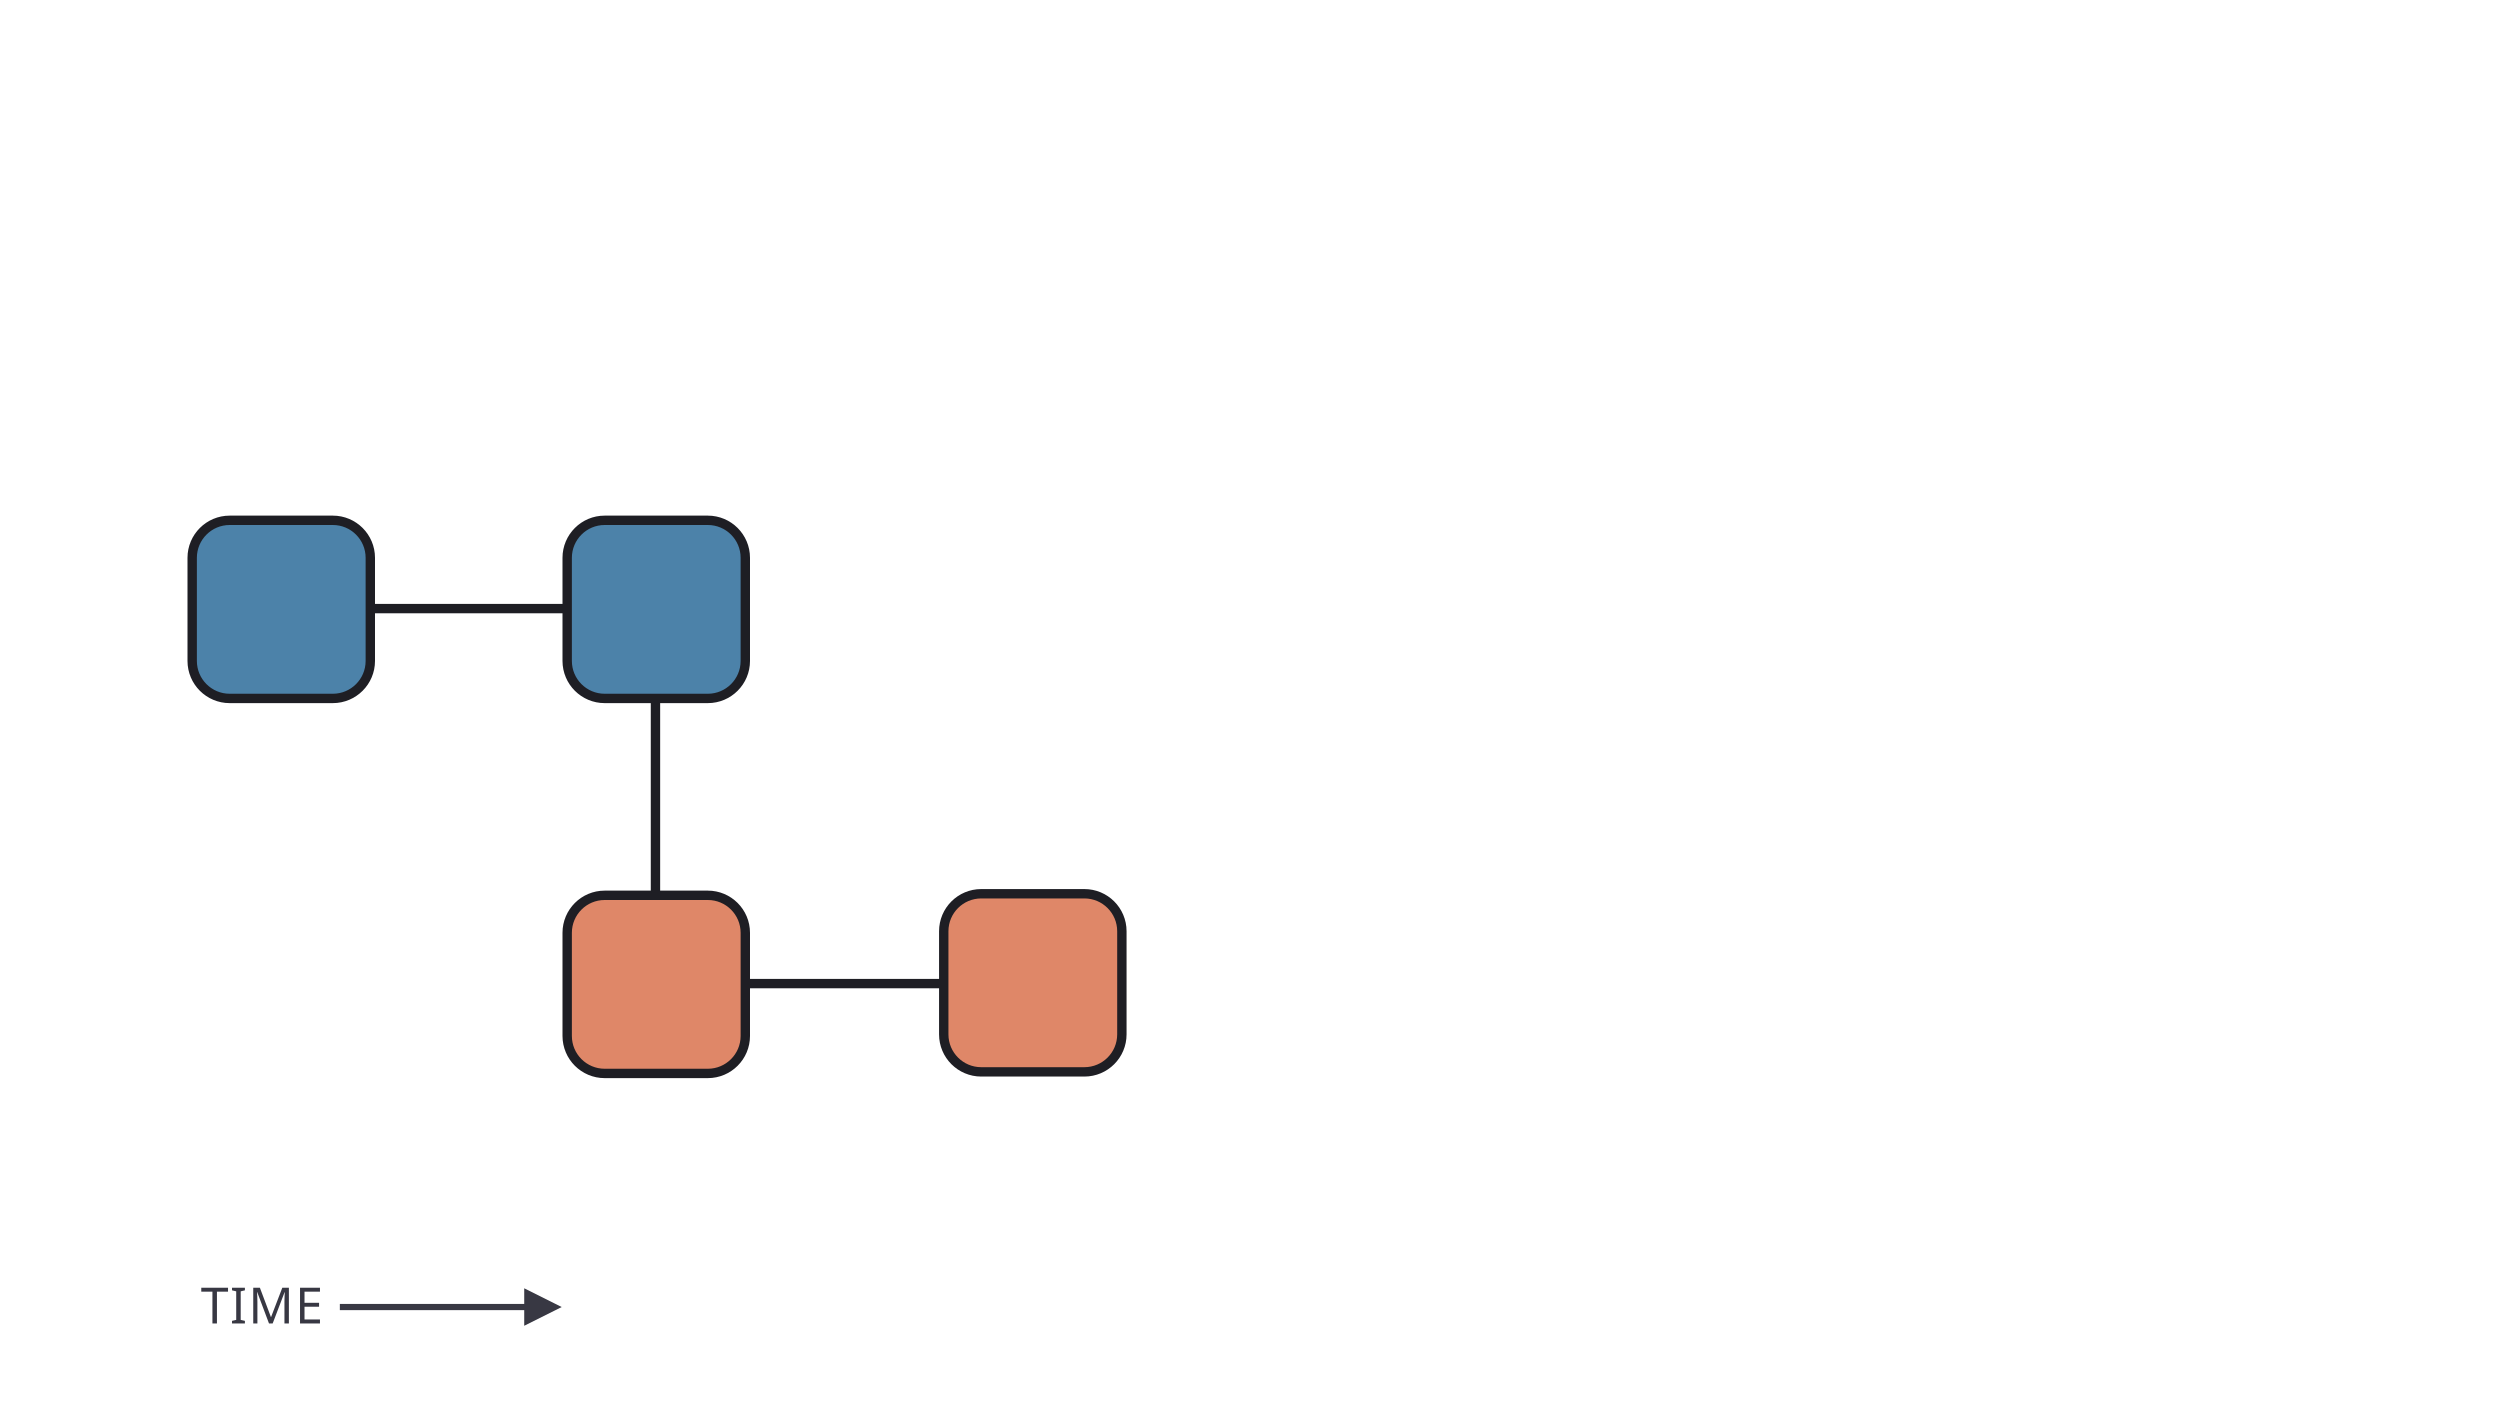
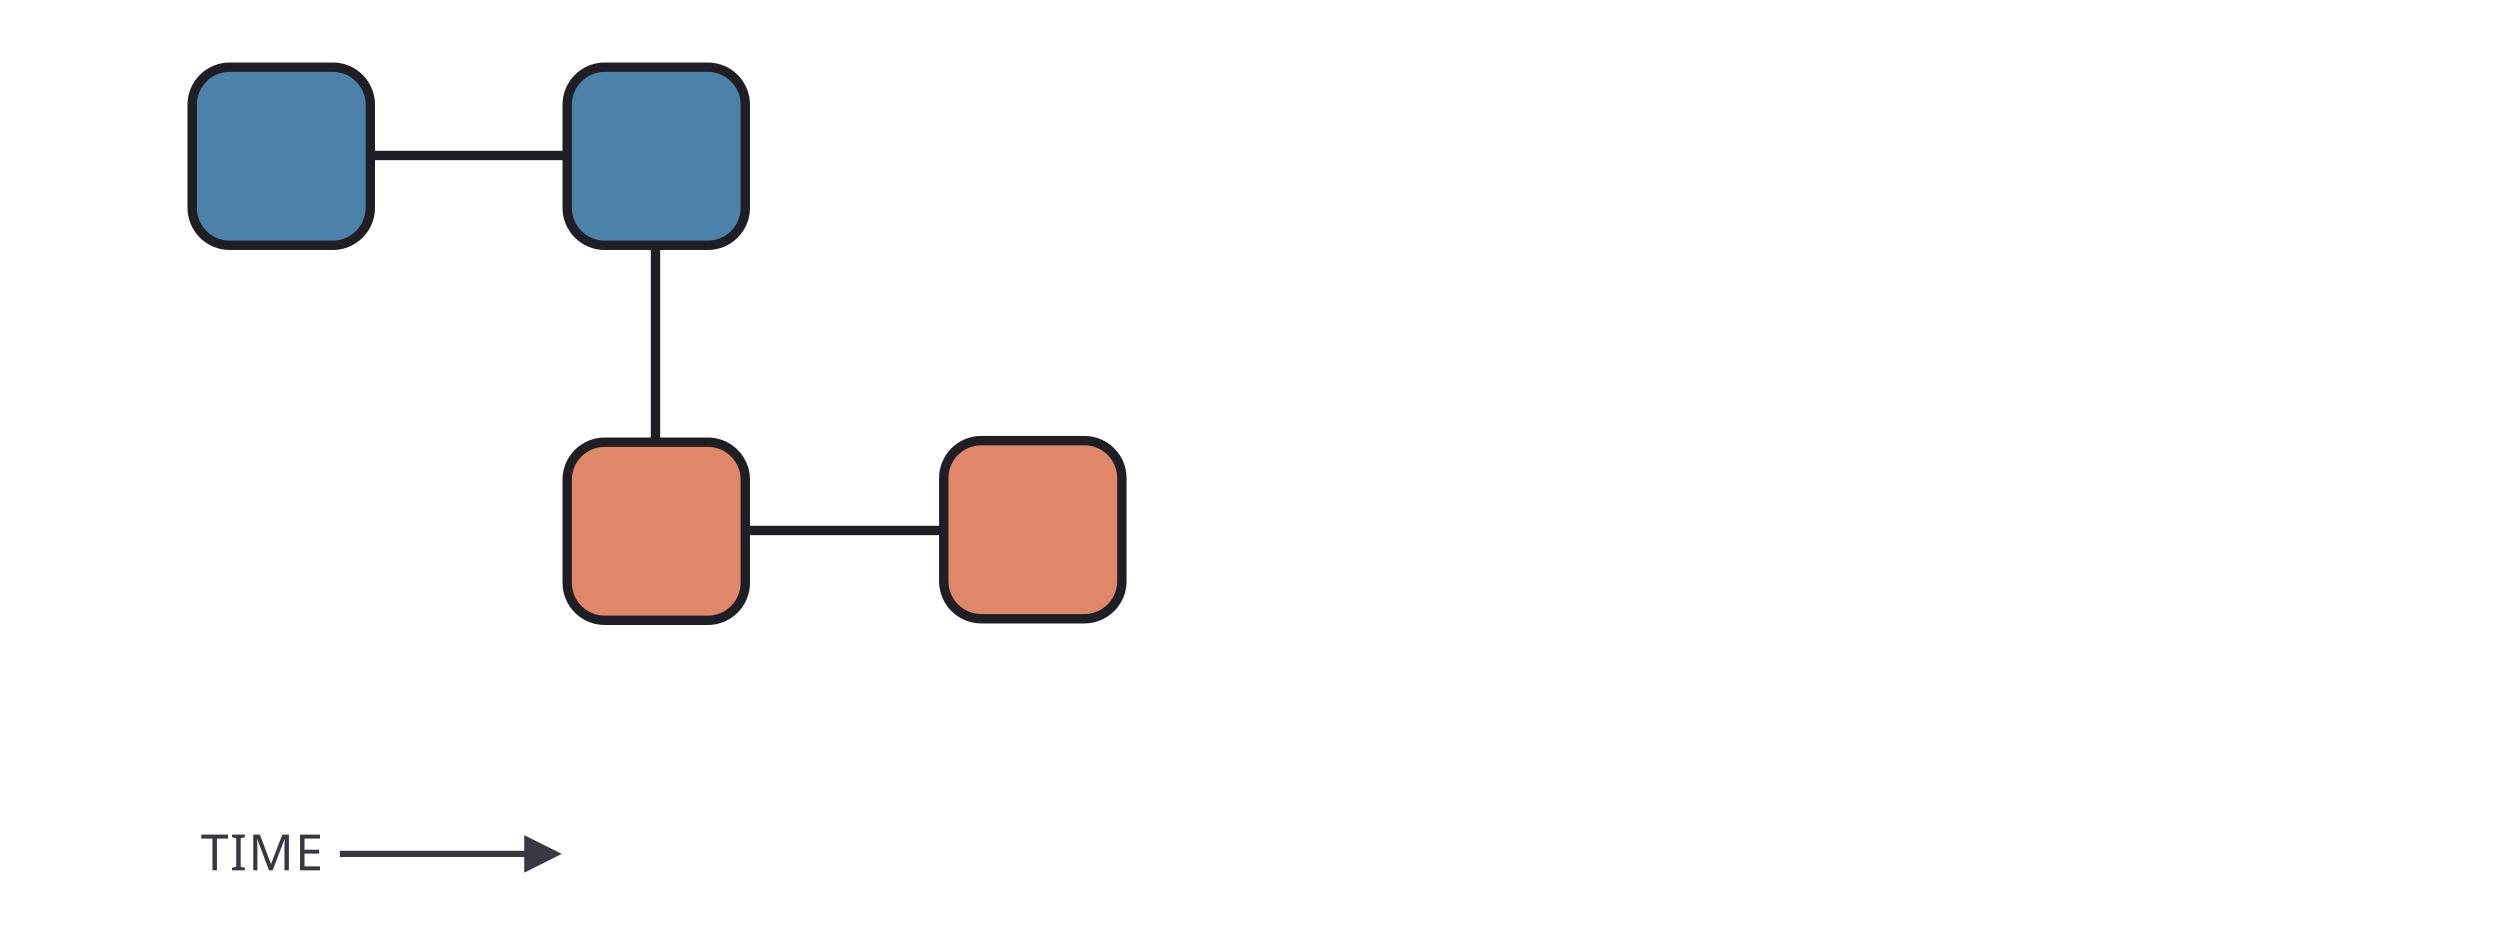
- <svg xmlns="http://www.w3.org/2000/svg" width="1600px" height="900px" viewBox="0 0 1600 900" version="1.1">
+ <svg xmlns="http://www.w3.org/2000/svg" width="1600px" height="600px" viewBox="0 0 1600 600" version="1.1">
  <g id="slide-4-concept" stroke="none" stroke-width="1" fill="none" fill-rule="evenodd">
-     <g id="Group" transform="translate(120, 330)" fill="#4C82A9" stroke="#1E1E24" stroke-width="6">
+     <g id="Group" transform="translate(120, 40)" fill="#4C82A9" stroke="#1E1E24" stroke-width="6">
      <g id="Rectangle">
        <rect x="3" y="3" width="114" height="114" rx="24" />
      </g>
    </g>
-     <g id="Group" transform="translate(360, 330)" fill="#4C82A9" stroke="#1E1E24" stroke-width="6">
+     <g id="Group" transform="translate(360, 40)" fill="#4C82A9" stroke="#1E1E24" stroke-width="6">
      <g id="Rectangle">
        <rect x="3" y="3" width="114" height="114" rx="24" />
      </g>
    </g>
-     <g id="Group" transform="translate(360, 570)" fill="#DF8768" stroke="#1E1E24" stroke-width="6">
+     <g id="Group" transform="translate(360, 280)" fill="#DF8768" stroke="#1E1E24" stroke-width="6">
      <g id="Rectangle">
        <rect x="3" y="3" width="114" height="114" rx="24" />
      </g>
    </g>
-     <g id="Group" transform="translate(601, 569)" fill="#DF8768" stroke="#1E1E24" stroke-width="6">
+     <g id="Group" transform="translate(601, 279)" fill="#DF8768" stroke="#1E1E24" stroke-width="6">
      <g id="Rectangle">
        <rect x="3" y="3" width="114" height="114" rx="24" />
      </g>
    </g>
-     <g id="Group" transform="translate(481, 629)" stroke="#1E1E24" stroke-linecap="square" stroke-width="6">
+     <g id="Group" transform="translate(481, 339)" stroke="#1E1E24" stroke-linecap="square" stroke-width="6">
      <g id="Line">
        <line x1="0" y1="0.5" x2="120" y2="0.5" />
      </g>
    </g>
-     <g id="Group" transform="translate(239.5, 389)" stroke="#1E1E24" stroke-linecap="square" stroke-width="6">
+     <g id="Group" transform="translate(239.5, 99)" stroke="#1E1E24" stroke-linecap="square" stroke-width="6">
      <g id="Line">
        <line x1="0" y1="0.5" x2="120" y2="0.5" />
      </g>
    </g>
-     <g id="Group" transform="translate(419, 450.5)" stroke="#1E1E24" stroke-linecap="square" stroke-width="6">
+     <g id="Group" transform="translate(419, 160.5)" stroke="#1E1E24" stroke-linecap="square" stroke-width="6">
      <g id="Line">
        <line x1="0.5" y1="0" x2="0.5" y2="120" />
      </g>
    </g>
-     <g id="Group" transform="translate(128.5, 815)" fill="#383843">
+     <g id="Group" transform="translate(128.5, 525)" fill="#383843">
      <path id="Line-2" d="M207,9.5 L231,21.5 L207,33.5 L207,23.5 L89,23.5 L89,19.5 L207,19.5 L207,9.5 Z" fill-rule="nonzero" />
      <text id="TIME" font-family="Nunito-Regular, Nunito" font-size="32" font-weight="normal" letter-spacing="0.914">
        <tspan x="0" y="32">TIME</tspan>
      </text>
    </g>
  </g>
</svg>
